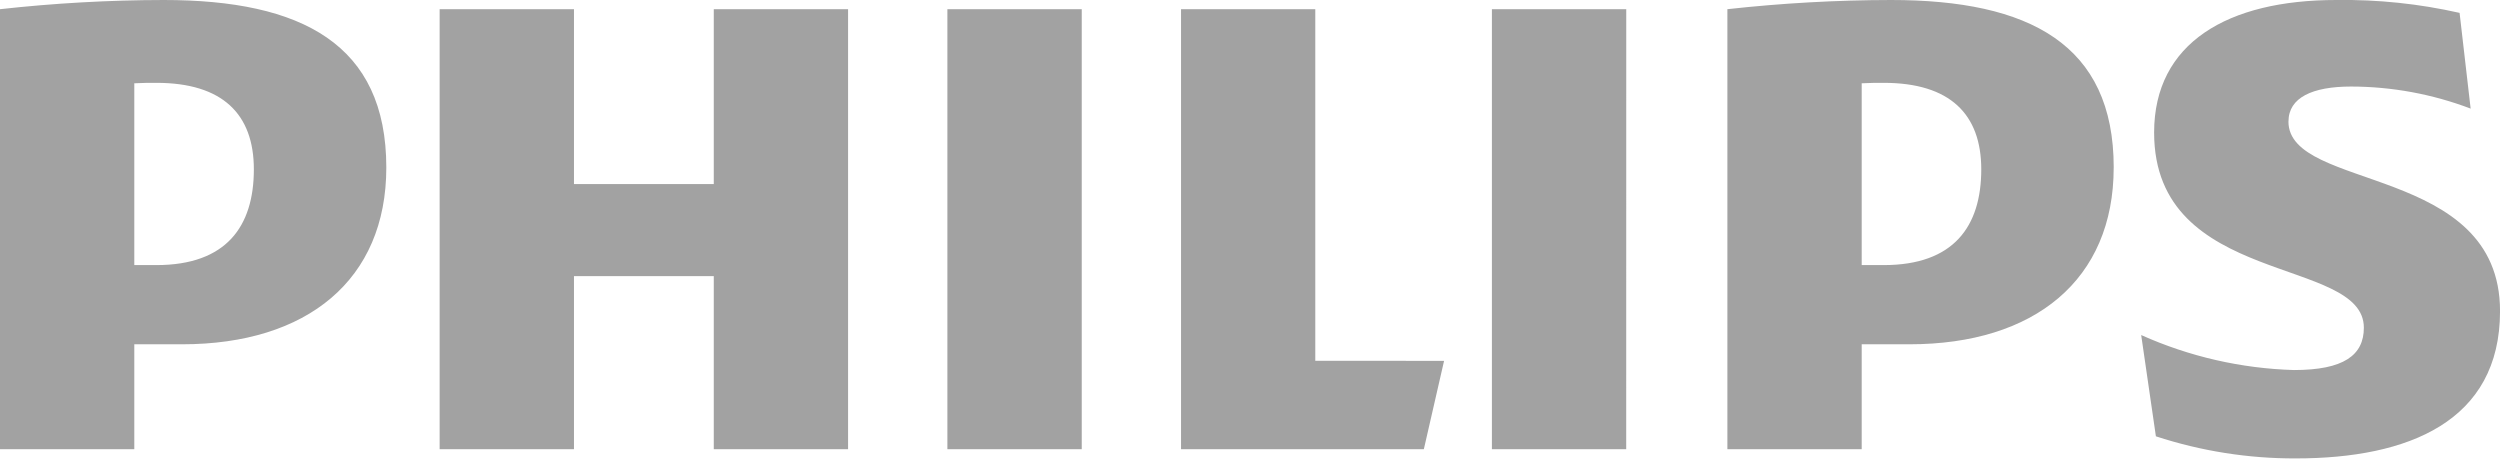
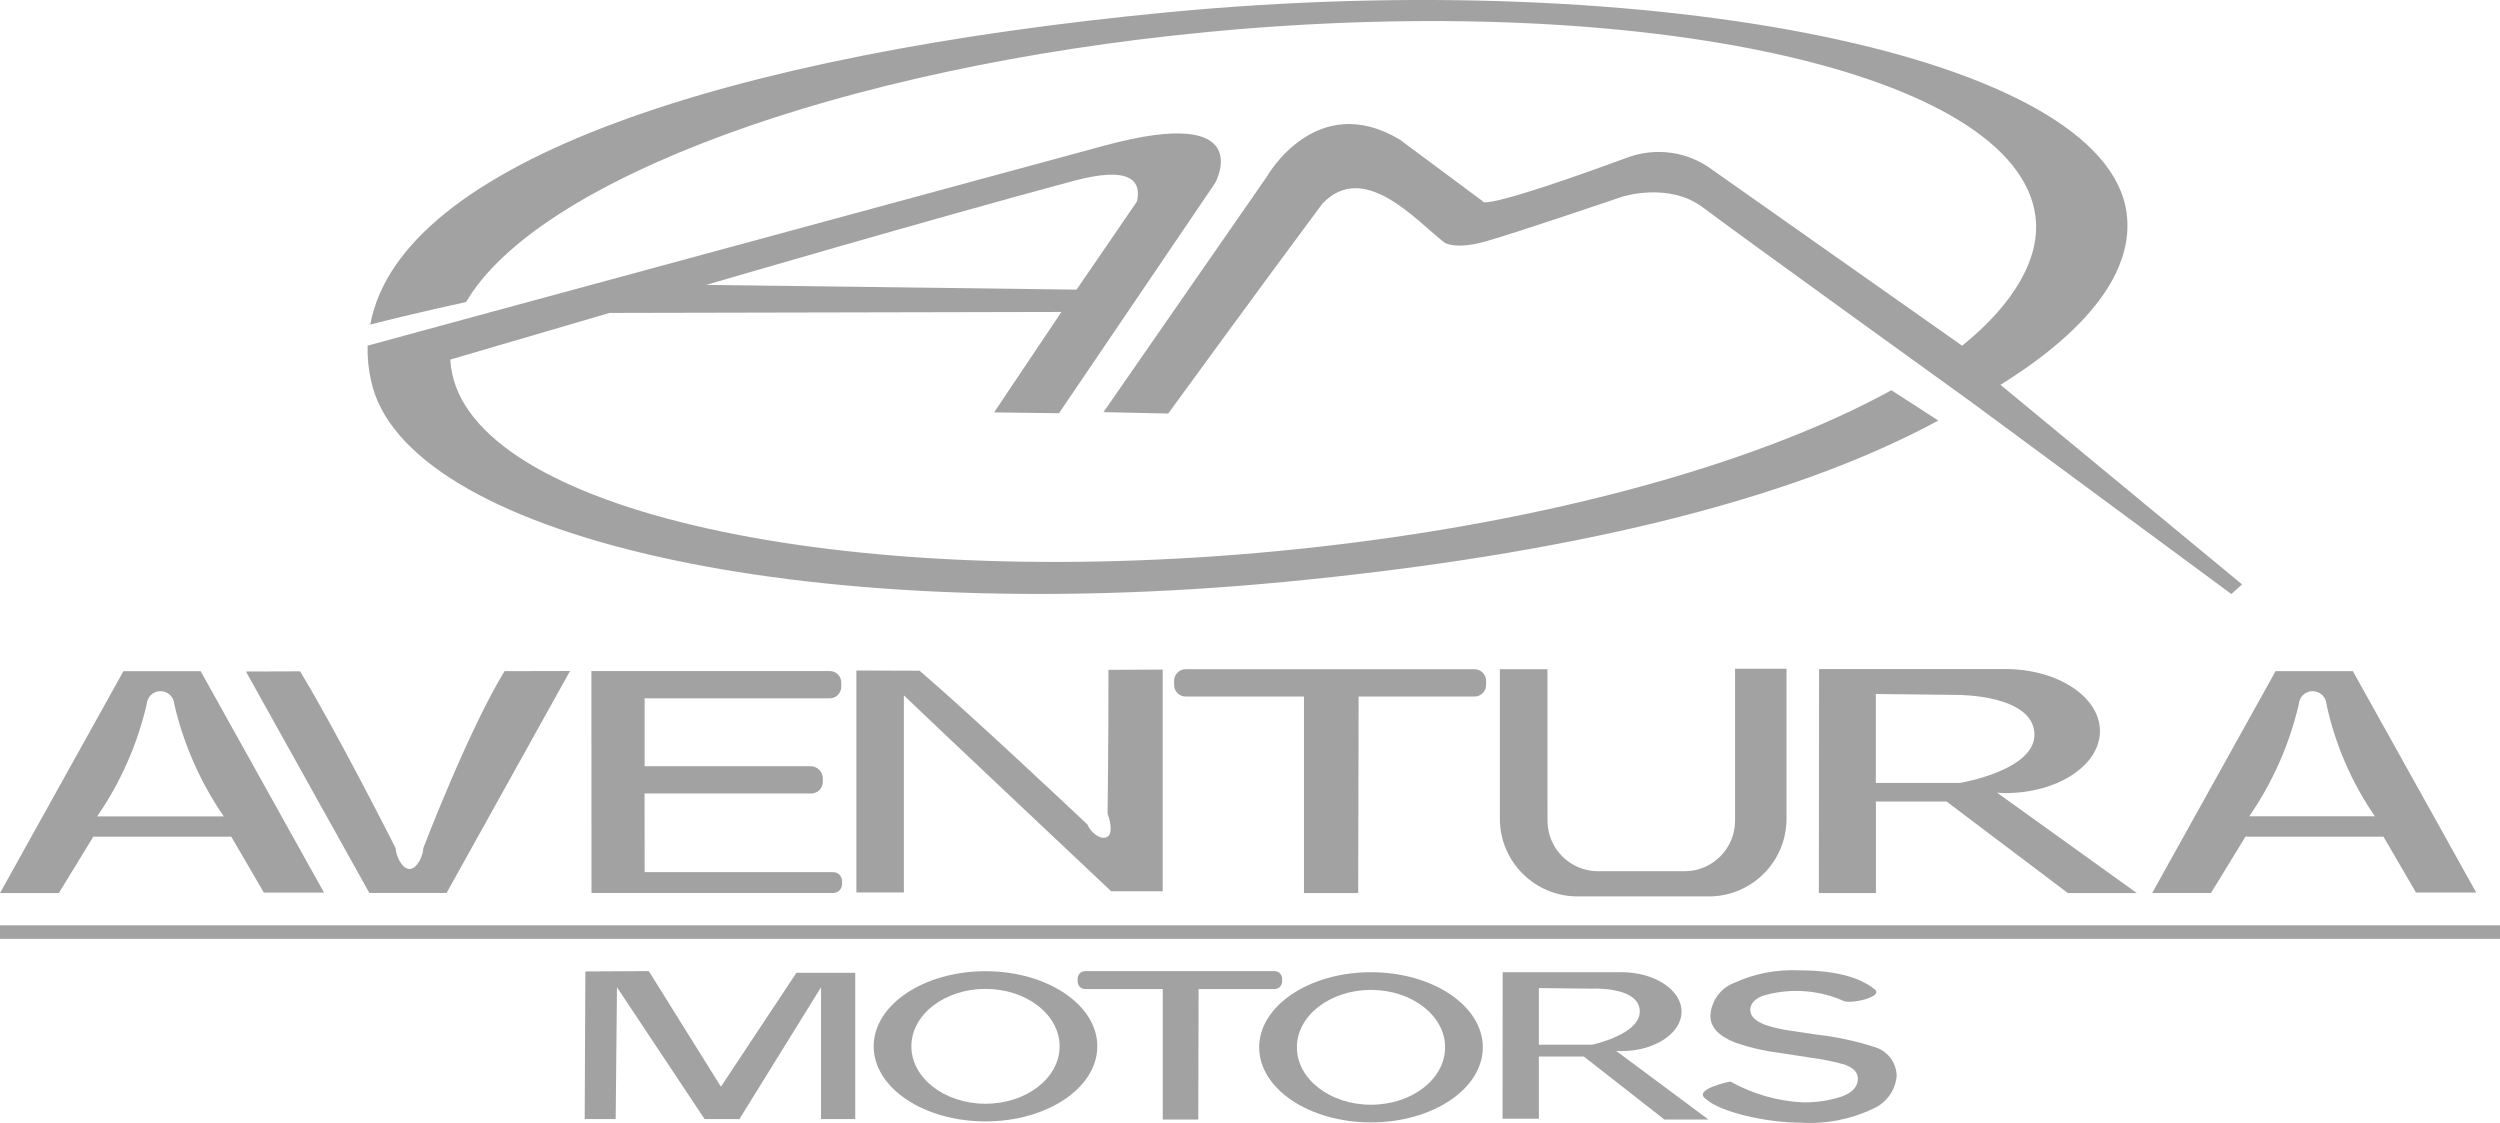
- <svg xmlns="http://www.w3.org/2000/svg" width="220.941" height="40.513" viewBox="0 0 220.941 40.513">
+ <svg xmlns="http://www.w3.org/2000/svg" id="Grupo_16174" data-name="Grupo 16174" width="175.918" height="79" viewBox="0 0 175.918 79">
  <defs>
    <clipPath id="clip-path">
-       <rect id="Rectángulo_14" data-name="Rectángulo 14" width="220.941" height="40.513" fill="#a2a2a2" />
+       <rect id="Rectángulo_11201" data-name="Rectángulo 11201" width="175.918" height="79" fill="#a2a2a2" />
    </clipPath>
  </defs>
-   <g id="Grupo_1789" data-name="Grupo 1789" transform="translate(0 0)">
-     <g id="Grupo_3" data-name="Grupo 3" transform="translate(0 0)" clip-path="url(#clip-path)">
-       <path id="Trazado_36" data-name="Trazado 36" d="M74.95.812V39.7H63.081V24.406H50.726V39.7H38.854V.812H50.726V16.269H63.081V.812Zm41.29,31.075V.812H104.375V39.7h21.459l1.788-7.81ZM95.6.812H83.727V39.7H95.6Zm48.122,0H131.849V39.7h11.869Zm58.526,9.926c0-2.116,2.118-3.09,5.528-3.09a29.891,29.891,0,0,1,10.57,1.95l-.977-8.46A46.462,46.462,0,0,0,206.473,0c-9.59,0-16.1,3.783-16.1,11.714,0,13.664,18.536,10.9,18.536,17.246,0,2.438-1.788,3.743-6.179,3.743a35.559,35.559,0,0,1-13.5-3.093l1.3,8.95A39.288,39.288,0,0,0,202.9,40.513c9.916,0,18.044-3.255,18.044-13.017,0-13.015-18.7-10.577-18.7-16.758M186.8,14.808c0,9.926-6.993,15.619-18.046,15.619H164.53V39.7H152.66V.812A133.521,133.521,0,0,1,167.128,0c12.2,0,19.675,3.905,19.675,14.808m-11.706.161c0-4.881-2.766-7.648-8.618-7.648-.611,0-1.258,0-1.949.04V23.428h1.949c6.179,0,8.618-3.415,8.618-8.46M34.141,14.808c0,9.926-6.99,15.619-18.046,15.619H11.869V39.7H0V.812A133.545,133.545,0,0,1,14.471,0c12.194,0,19.67,3.905,19.67,14.808m-11.706.161c0-4.881-2.761-7.648-8.615-7.648-.609,0-1.259,0-1.951.04V23.428H13.82c6.178,0,8.615-3.415,8.615-8.46" transform="translate(0 0)" fill="#a2a2a2" />
-     </g>
+   <g id="Grupo_16174-2" data-name="Grupo 16174" clip-path="url(#clip-path)">
+     <path id="Trazado_16816" data-name="Trazado 16816" d="M171.505,41.8,153.247,28.322s-16.5-11.891-18.92-13.72-5.715-.749-5.715-.749-7.556,2.574-9.64,3.152-2.829.071-2.829.071c-1.964-1.506-5.66-5.838-8.6-2.742C103.272,20.067,96.694,29.1,96.694,29.1L92.14,29l11.483-16.551S107.079,6.279,113,9.828l5.827,4.332s-.474.835,10.11-3.048a6.321,6.321,0,0,1,6.086.864c3.176,2.243,17.538,12.35,17.538,12.35,3.569-2.87,5.561-6.136,5.157-9.133C156.366,5.1,130.313-.691,99.526,2.246,73.4,4.74,52.262,12.723,47.292,21.252c0,0-3.561.767-6.746,1.588C42.679,11.312,65.825,3.809,96.681.862c34.25-3.273,65.974,3.056,67.455,14.128.549,4.1-2.755,8.285-8.876,12.088l17,14.044Z" transform="translate(-14.492 0)" fill="#a2a2a2" fill-rule="evenodd" />
+     <path id="Trazado_16817" data-name="Trazado 16817" d="M94.394,19.4c.34-1.54-.582-2.488-4.472-1.445-9.937,2.663-25.844,7.317-25.844,7.317l26.065.333ZM46.079,30.524c.006.177.024.356.048.533C47.48,41.146,73.533,46.942,104.316,44c17.944-1.713,33.545-6.027,43.165-11.316l3.3,2.133c-10.47,5.674-26.145,9.459-46.084,11.362-34.249,3.272-61.878-3.347-64.194-14.149a9.914,9.914,0,0,1-.247-2.484s2.772-.77,51.837-14.074c10.844-2.94,7.813,2.61,7.813,2.61l-11,16.22-4.567-.058,4.738-7.069-31.8.069Z" transform="translate(-14.388 -5.224)" fill="#a2a2a2" fill-rule="evenodd" />
+     <path id="Trazado_16818" data-name="Trazado 16818" d="M167.6,82.064v-8.8h-3.35v10.52a5.47,5.47,0,0,0,5.471,5.471h9.23a5.47,5.47,0,0,0,5.471-5.471l0-4.786V73.235H180.8V83.927a3.555,3.555,0,0,1-3.554,3.555h-6.087a3.557,3.557,0,0,1-3.556-3.555Z" transform="translate(-58.709 -26.176)" fill="#a2a2a2" fill-rule="evenodd" />
+     <path id="Trazado_16819" data-name="Trazado 16819" d="M26.931,73.517l3.81-.012c2.538,4.161,6.728,12.448,6.728,12.448,0,.5.435,1.459.973,1.459s.968-.955.968-1.459c0,0,3.171-8.3,5.719-12.46l4.607-.011L41.051,89.1H35.616Z" transform="translate(-9.626 -26.265)" fill="#a2a2a2" />
+     <path id="Trazado_16820" data-name="Trazado 16820" d="M81.779,87.636a.621.621,0,0,1,.623.622v.222a.627.627,0,0,1-.63.625h-17s0-15.621-.006-15.621H81.536a.814.814,0,0,1,.813.815v.29a.816.816,0,0,1-.813.817H68.512v4.773H80.172a.872.872,0,0,1,.878.814v.293a.816.816,0,0,1-.815.815H68.508l.005,5.534Z" transform="translate(-23.151 -26.265)" fill="#a2a2a2" fill-rule="evenodd" />
+     <path id="Trazado_16821" data-name="Trazado 16821" d="M141.528,89.034h-3.815V75.206h-8.326a.814.814,0,0,1-.813-.815V74.1a.815.815,0,0,1,.813-.816h20.325a.816.816,0,0,1,.817.816v.292a.815.815,0,0,1-.817.815h-8.152Z" transform="translate(-45.956 -26.193)" fill="#a2a2a2" fill-rule="evenodd" />
+     <path id="Trazado_16822" data-name="Trazado 16822" d="M98.23,73.405c3.768,3.231,11.809,10.82,11.809,10.82.181.469.833,1.089,1.335.9s.265-1.192.084-1.662c0,0,.068-5.13.062-10.121l3.818-.017v15.6h-3.625S98,76.008,97.124,75.139v13.87H93.783V73.39Z" transform="translate(-33.521 -26.208)" fill="#a2a2a2" />
+     <path id="Trazado_16823" data-name="Trazado 16823" d="M22.8,89.081,14.12,73.5H8.685L0,89.114H4.138l2.428-3.967h9.709l2.291,3.933ZM12.263,75.817a23.142,23.142,0,0,0,3.484,7.9H6.838a23.119,23.119,0,0,0,3.485-7.89.972.972,0,0,1,1.941-.006" transform="translate(0 -26.271)" fill="#a2a2a2" fill-rule="evenodd" />
+     <path id="Trazado_16824" data-name="Trazado 16824" d="M203.19,75.024V81.28H209.1s5.45-.893,5.247-3.546-5.317-2.644-5.317-2.644Zm8.533,6.943,9.83,7.061H216.7l-8.532-6.44h-4.971v6.44H199.18l.017-15.762h13.111c3.675,0,6.653,1.957,6.653,4.366s-2.982,4.363-6.66,4.363c-.182,0-.4-.017-.578-.028" transform="translate(-71.193 -26.187)" fill="#a2a2a2" fill-rule="evenodd" />
+     <path id="Trazado_16825" data-name="Trazado 16825" d="M258.482,89.074,249.8,73.493h-5.435l-8.684,15.616h4.137l2.428-3.967h9.709l2.291,3.933Zm-7.129-5.367h-8.838A23.144,23.144,0,0,0,246,75.816a.974.974,0,0,1,1.944,0,22.043,22.043,0,0,0,3.408,7.891" transform="translate(-84.238 -26.269)" fill="#a2a2a2" fill-rule="evenodd" />
+     <path id="Trazado_16826" data-name="Trazado 16826" d="M126.5,116.787H124l0-9.179h-5.458a.536.536,0,0,1-.533-.537v-.191a.534.534,0,0,1,.533-.533h13.325a.534.534,0,0,1,.534.533v.191a.536.536,0,0,1-.534.537h-5.344Z" transform="translate(-42.18 -38.011)" fill="#a2a2a2" fill-rule="evenodd" />
+     <path id="Trazado_16827" data-name="Trazado 16827" d="M188.421,114.086a11.592,11.592,0,0,0,5.1,1.463,8.291,8.291,0,0,0,2.7-.4c.777-.278,1.165-.7,1.165-1.272q0-.651-.934-.987a16.4,16.4,0,0,0-2.365-.481l-2.2-.339a15.306,15.306,0,0,1-3.1-.714q-1.78-.686-1.781-1.9a2.624,2.624,0,0,1,1.672-2.314,9.821,9.821,0,0,1,4.533-.884q3.712,0,5.355,1.335c.687.564-1.883,1.1-2.27.782a8.23,8.23,0,0,0-5.682-.3c-.534.243-.8.565-.8.968q0,.657,1.059,1.054a9.309,9.309,0,0,0,1.813.414l1.826.274a20.443,20.443,0,0,1,3.992.855,2.164,2.164,0,0,1,1.613,2.041A2.773,2.773,0,0,1,198.447,116a10.254,10.254,0,0,1-5.067.979c-2.447,0-5.691-.744-6.679-1.662-1.013-.682,1.7-1.244,1.72-1.231" transform="translate(-66.652 -37.979)" fill="#a2a2a2" fill-rule="evenodd" />
+     <path id="Trazado_16828" data-name="Trazado 16828" d="M66.21,116.757l.091-9.274,6.165,9.274h2.452l5.742-9.275v9.275h2.408V106.466H78.927l-5.312,8.015-5.074-8.135-4.465.024-.047,10.386Z" transform="translate(-22.886 -38.012)" fill="#a2a2a2" fill-rule="evenodd" />
+     <path id="Trazado_16829" data-name="Trazado 16829" d="M167.1,107.581v3.981h3.765s3.465-.736,3.334-2.426-3.376-1.513-3.376-1.513ZM172.537,112l6.493,4.829h-3.1l-5.664-4.432h-3.165v4.378h-2.556l.01-10.313h8.349c2.341,0,4.238,1.243,4.238,2.777s-1.9,2.778-4.24,2.778c-.119,0-.255-.011-.369-.017" transform="translate(-58.816 -38.053)" fill="#a2a2a2" fill-rule="evenodd" />
+     <path id="Trazado_16830" data-name="Trazado 16830" d="M137.892,111.75c0-2.917,3.522-5.284,7.867-5.284s7.87,2.367,7.87,5.284-3.523,5.284-7.87,5.284-7.867-2.365-7.867-5.284m2.653,0c0-2.232,2.334-4.039,5.214-4.039s5.216,1.808,5.216,4.039-2.334,4.04-5.216,4.04-5.214-1.808-5.214-4.04" transform="translate(-49.287 -38.054)" fill="#a2a2a2" fill-rule="evenodd" />
+     <path id="Trazado_16831" data-name="Trazado 16831" d="M95.675,111.642c0-2.919,3.523-5.284,7.868-5.284s7.868,2.365,7.868,5.284-3.523,5.284-7.868,5.284-7.868-2.364-7.868-5.284m2.653,0c0-2.231,2.334-4.04,5.215-4.04s5.216,1.809,5.216,4.04-2.335,4.041-5.216,4.041-5.215-1.809-5.215-4.041" transform="translate(-34.197 -38.016)" fill="#a2a2a2" fill-rule="evenodd" />
+     <rect id="Rectángulo_11200" data-name="Rectángulo 11200" width="175.918" height="0.955" transform="translate(0 65.11)" fill="#a2a2a2" />
  </g>
</svg>
